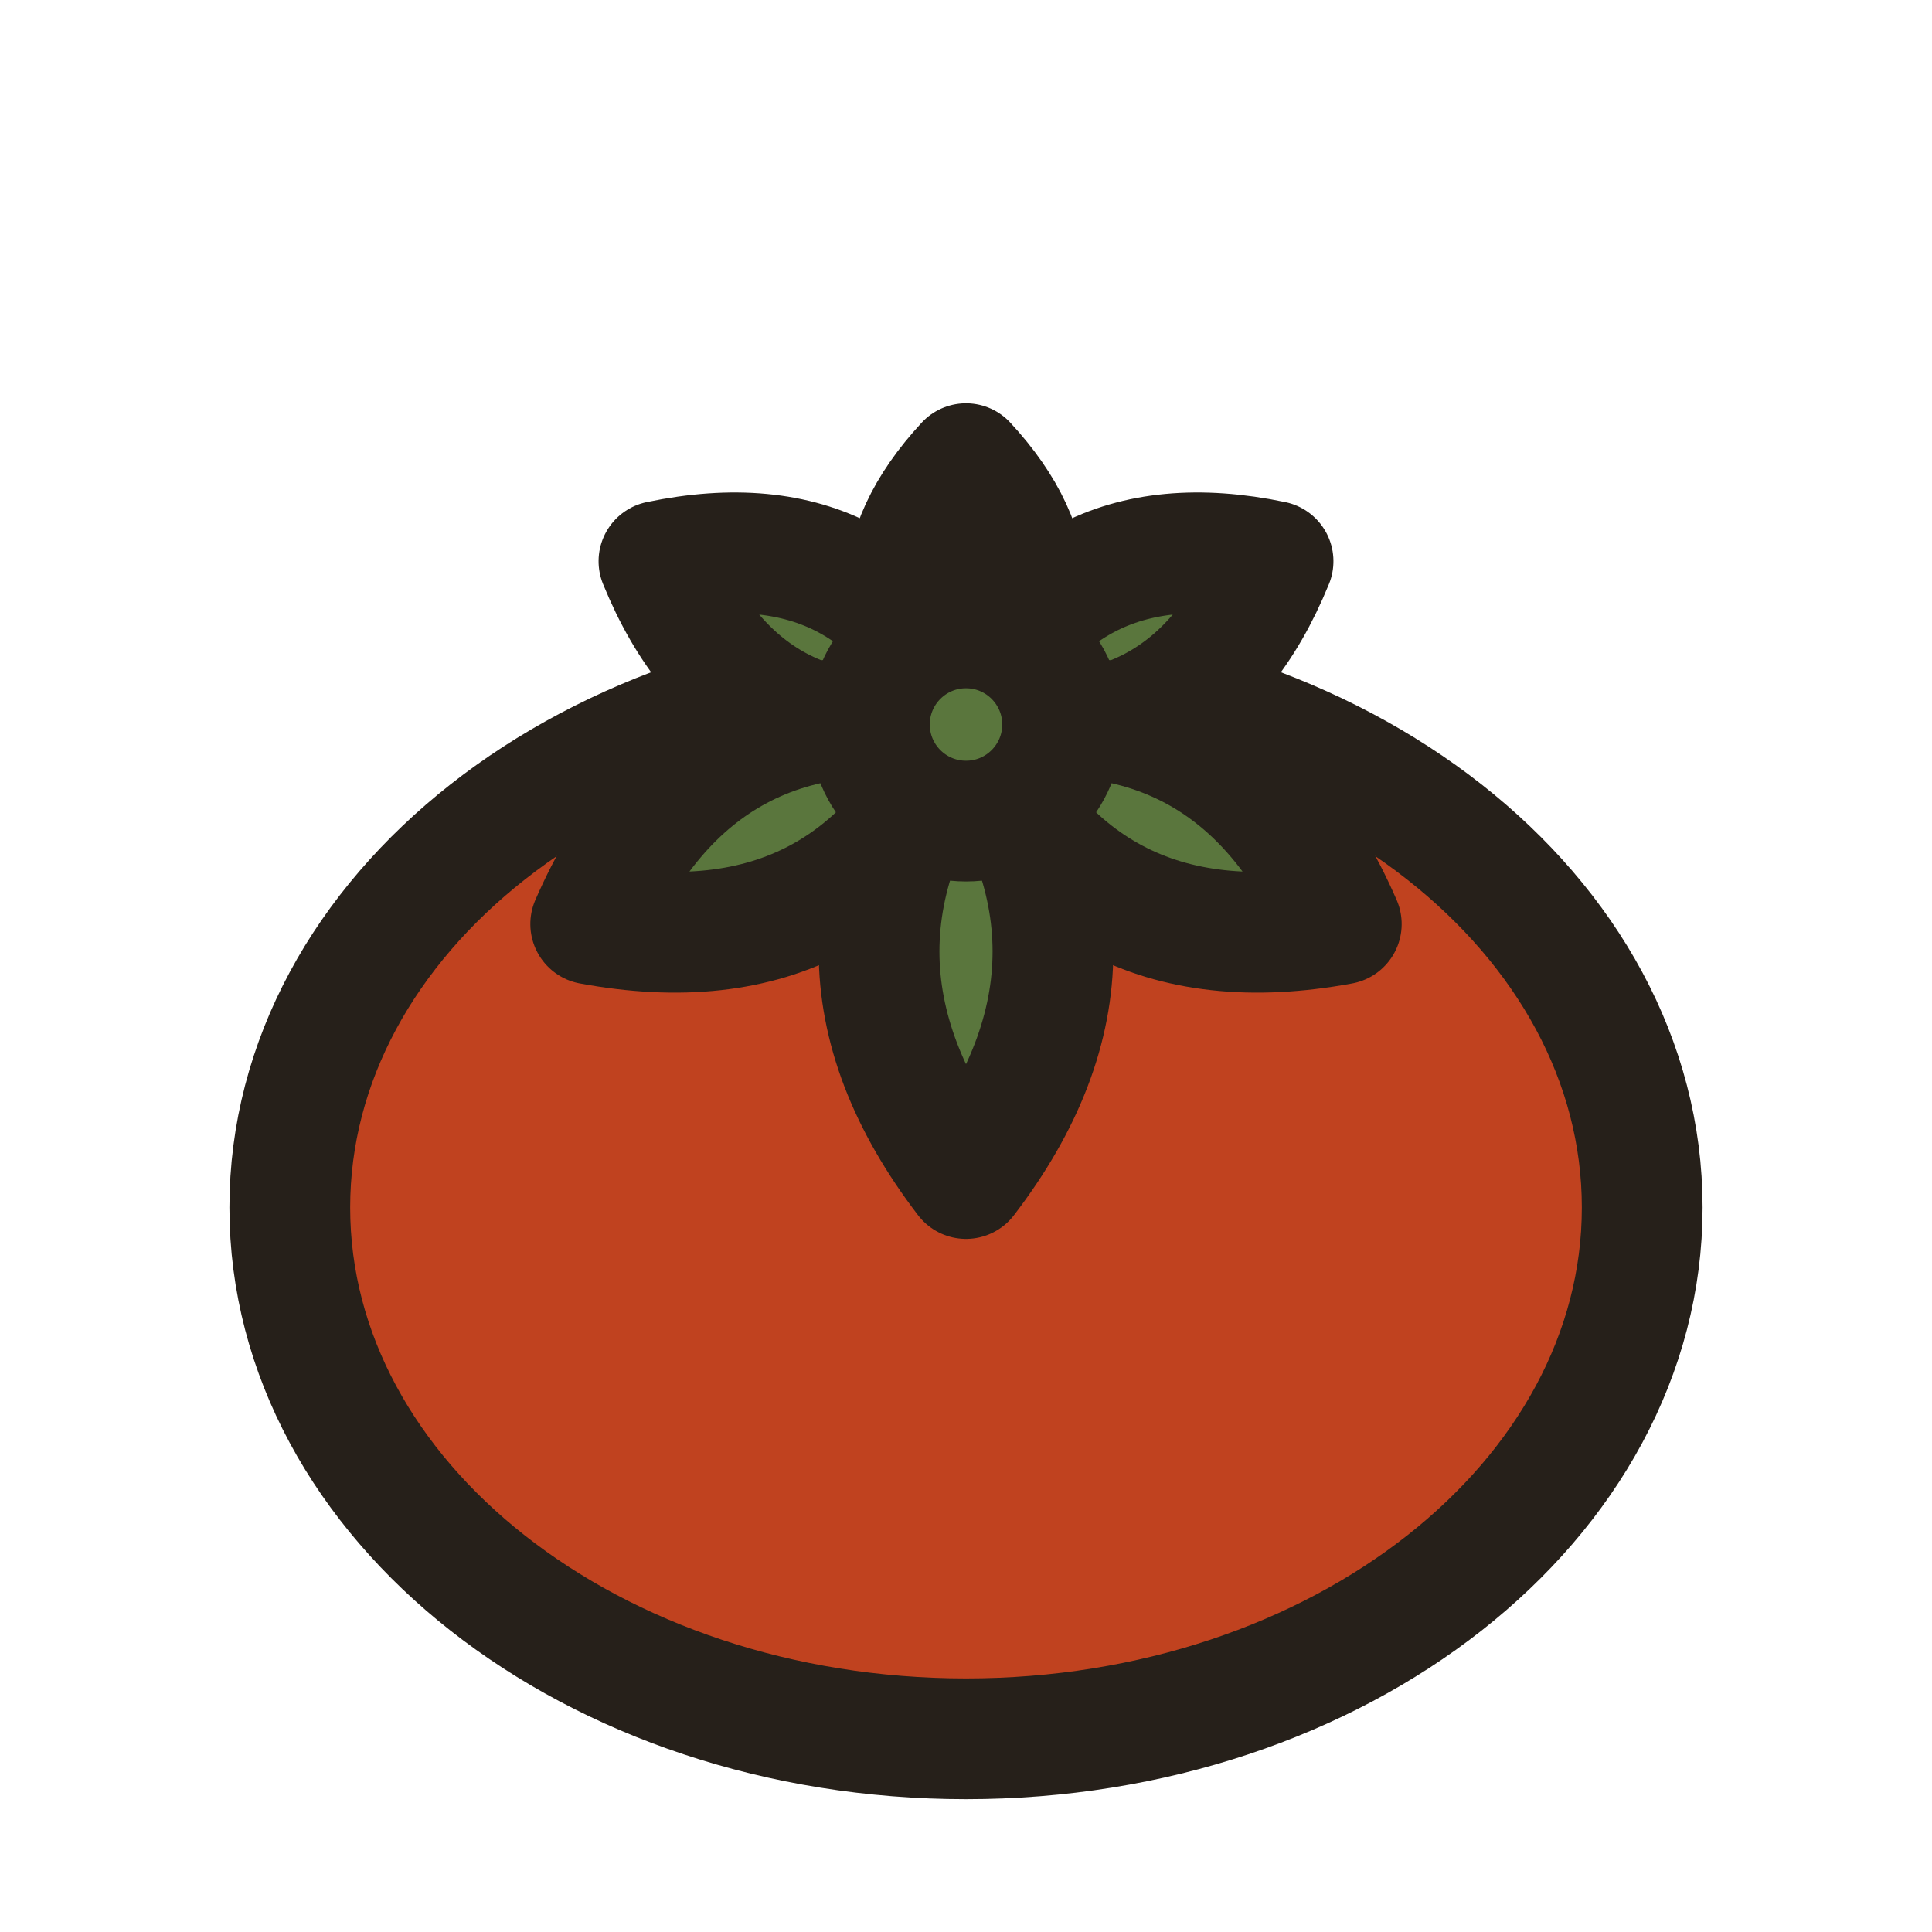
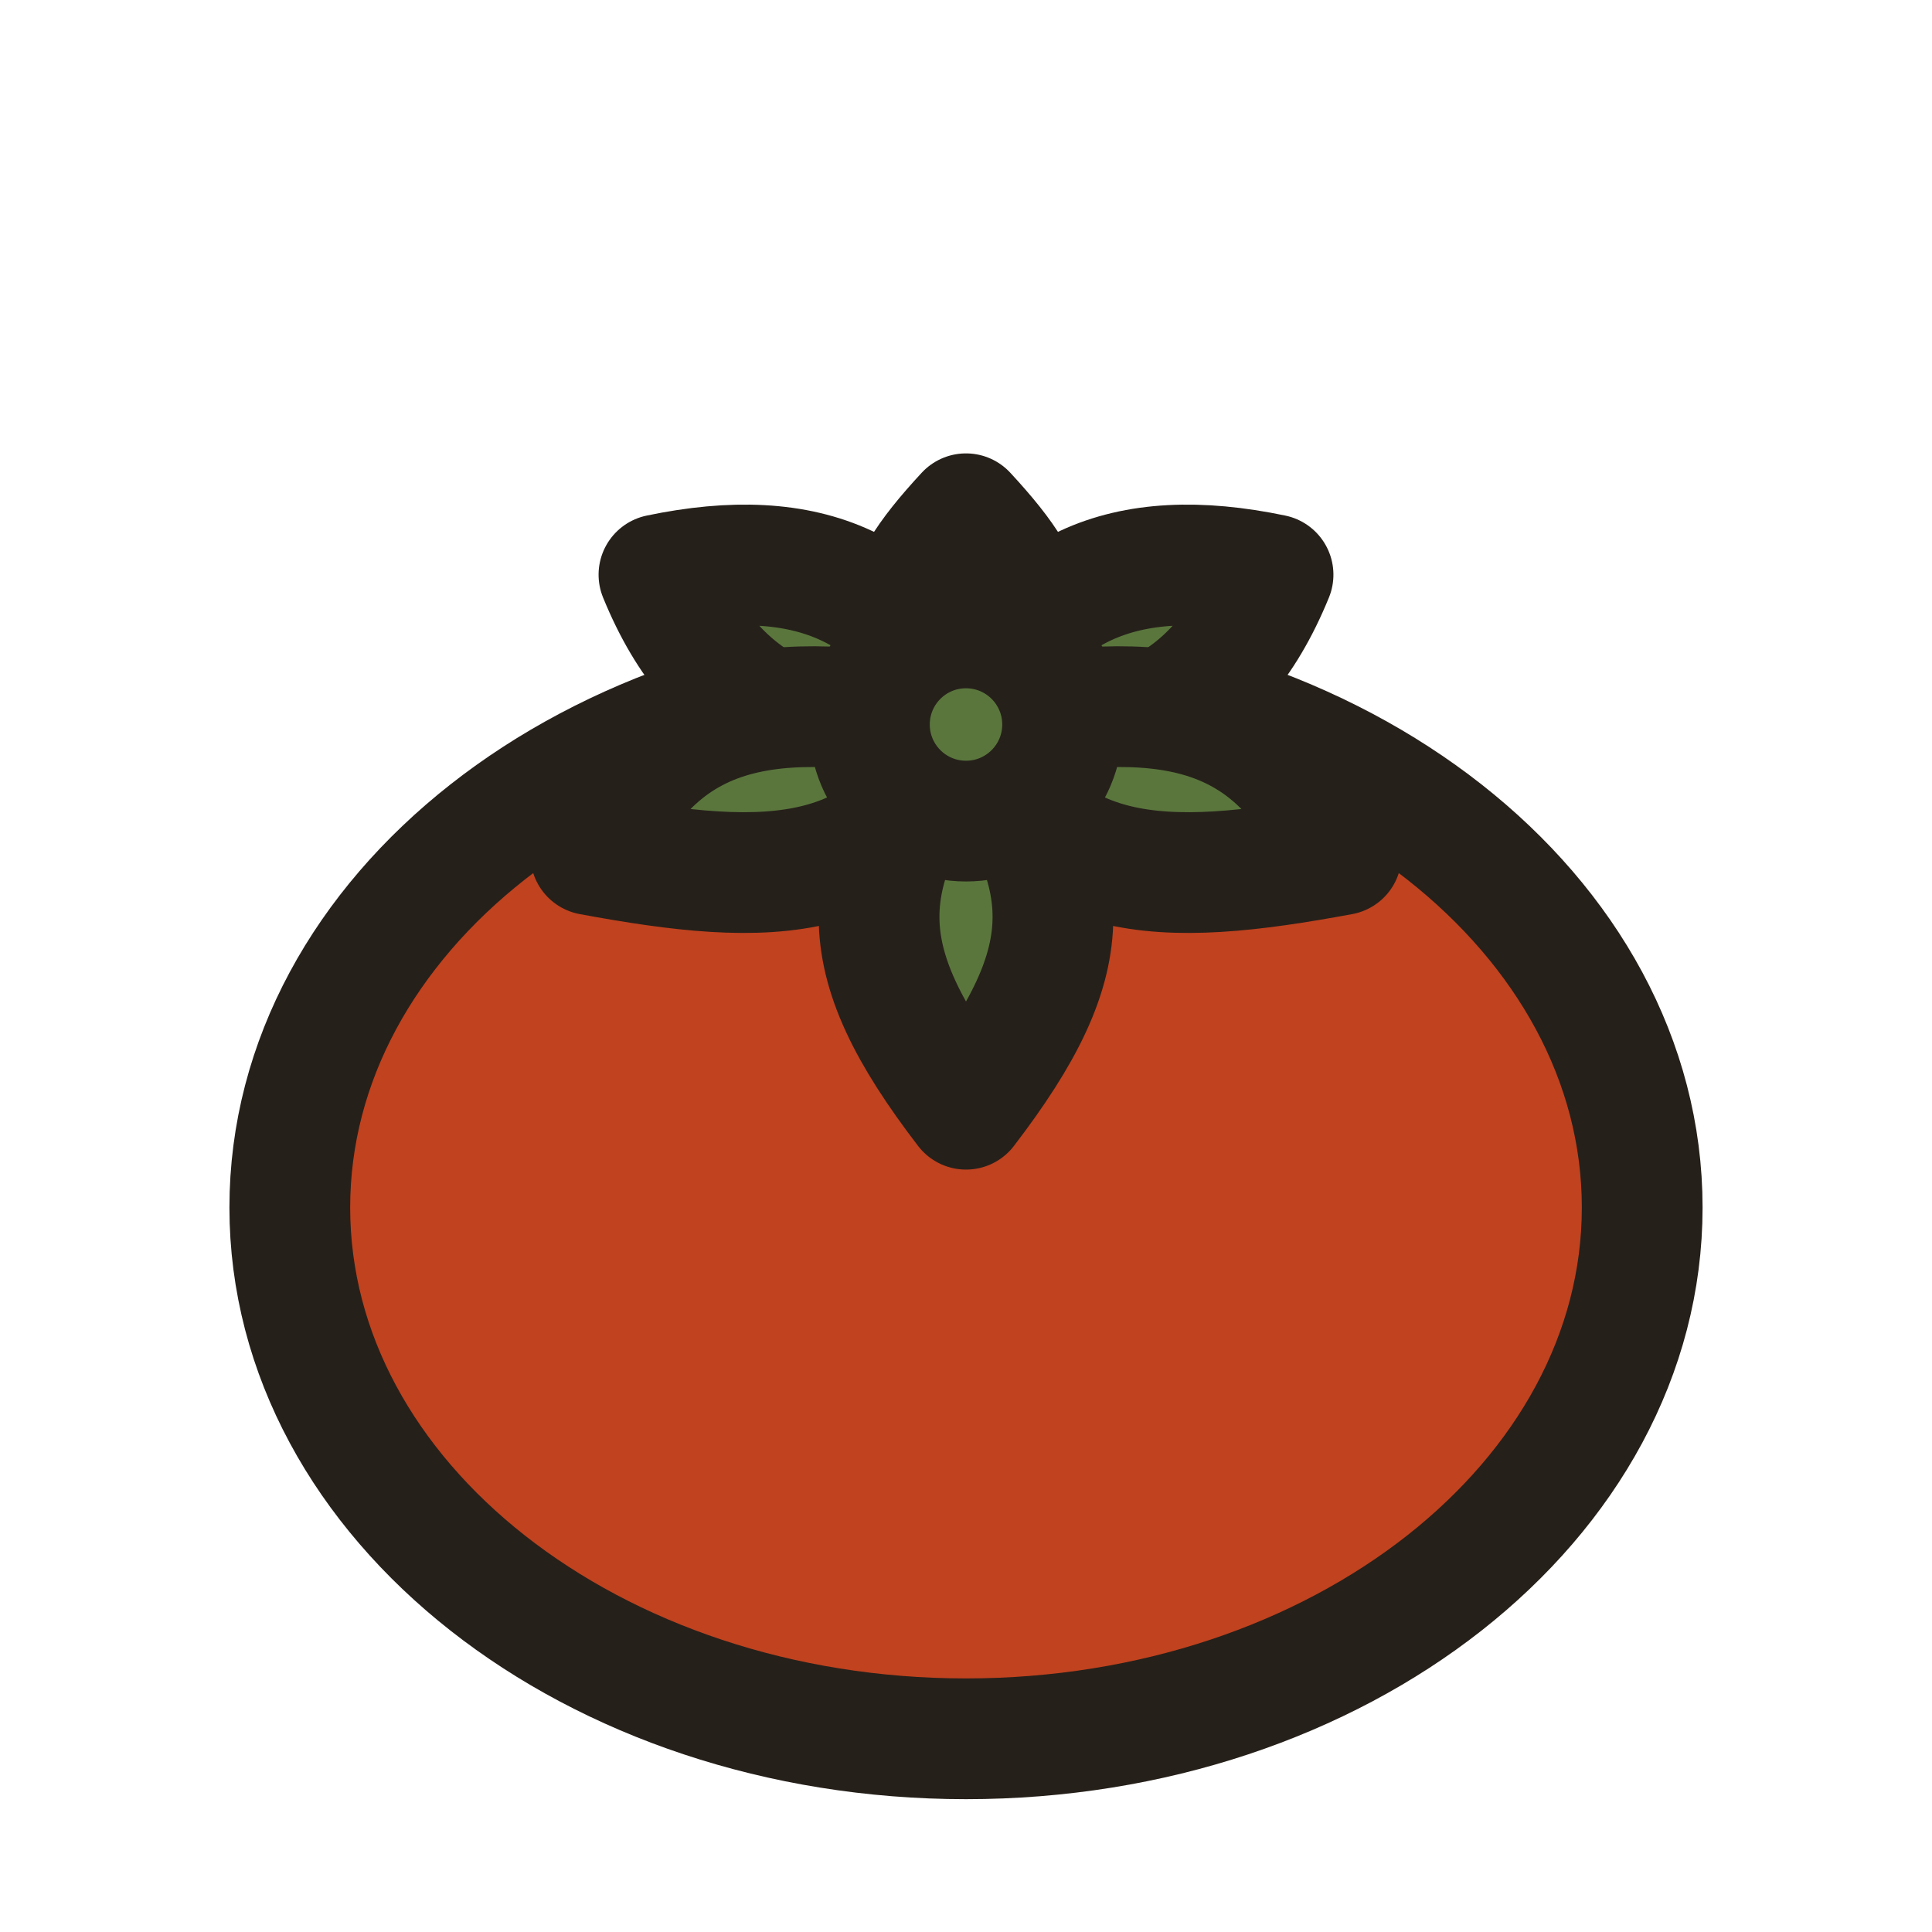
<svg xmlns="http://www.w3.org/2000/svg" viewBox="0 0 40 40">
  <ellipse cx="20" cy="25" rx="14" ry="11" fill="#C0421F" stroke="#26201A" stroke-width="2.5" />
  <g fill="#5A763D" stroke="#26201A" stroke-width="2.5" stroke-linejoin="round">
-     <path d="M0 0 Q-2.5 -2.7 0 -5.4 Q2.5 -2.7 0 0Z" transform="translate(20 15) rotate(0)" />
-     <path d="M0 0 Q-3 -3.6 0 -7.2 Q3 -3.6 0 0Z" transform="translate(20 15) rotate(62)" />
-     <path d="M0 0 Q-3 -3.6 0 -7.2 Q3 -3.6 0 0Z" transform="translate(20 15) rotate(298)" />
-     <path d="M0 0 Q-3.5 -4.4 0 -8.8 Q3.5 -4.4 0 0Z" transform="translate(20 15) rotate(118)" />
-     <path d="M0 0 Q-3.5 -4.4 0 -8.8 Q3.5 -4.4 0 0Z" transform="translate(20 15) rotate(242)" />
-     <path d="M0 0 Q-3.6 -4.7 0 -9.4 Q3.6 -4.7 0 0Z" transform="translate(20 15) rotate(180)" />
+     <path d="M 0,0 C -1.667,-1.8 -1.667,-2.563 0,-4.363 1.667,-2.563 1.667,-1.8 0,0 Z" transform="translate(20,15)" />
+     <path d="M 0,0 C -2,-2.4 -1.754,-4.669 0.246,-7.069 2.246,-4.669 2,-2.4 0,0 Z" transform="rotate(62,-2.482096,24.14279)" />
+     <path d="M 0,0 C -2,-2.4 -2.246,-4.669 -0.246,-7.069 1.754,-4.669 2,-2.4 0,0 Z" transform="rotate(-62,22.4821,-9.142795)" />
+     <path d="M 0,0 C -2.333,-2.933 -3.601,-5.193 -1.267,-8.126 1.066,-5.193 2.333,-2.933 0,0 Z" transform="rotate(118,5.493545,13.50861)" />
+     <path d="M 0,0 C -2.333,-2.933 -1.066,-5.193 1.267,-8.126 3.601,-5.193 2.333,-2.933 0,0 Z" transform="rotate(-118,14.50646,1.491394)" />
+     <path d="M 0,0 C -2.4,-3.133 -2.4,-4.831 0,-7.965 2.4,-4.831 2.4,-3.133 0,0 Z" transform="rotate(180,10,7.5)" />
  </g>
  <circle cx="20" cy="15" r="2" fill="#5A763D" stroke="#26201A" stroke-width="2.5" />
</svg>
